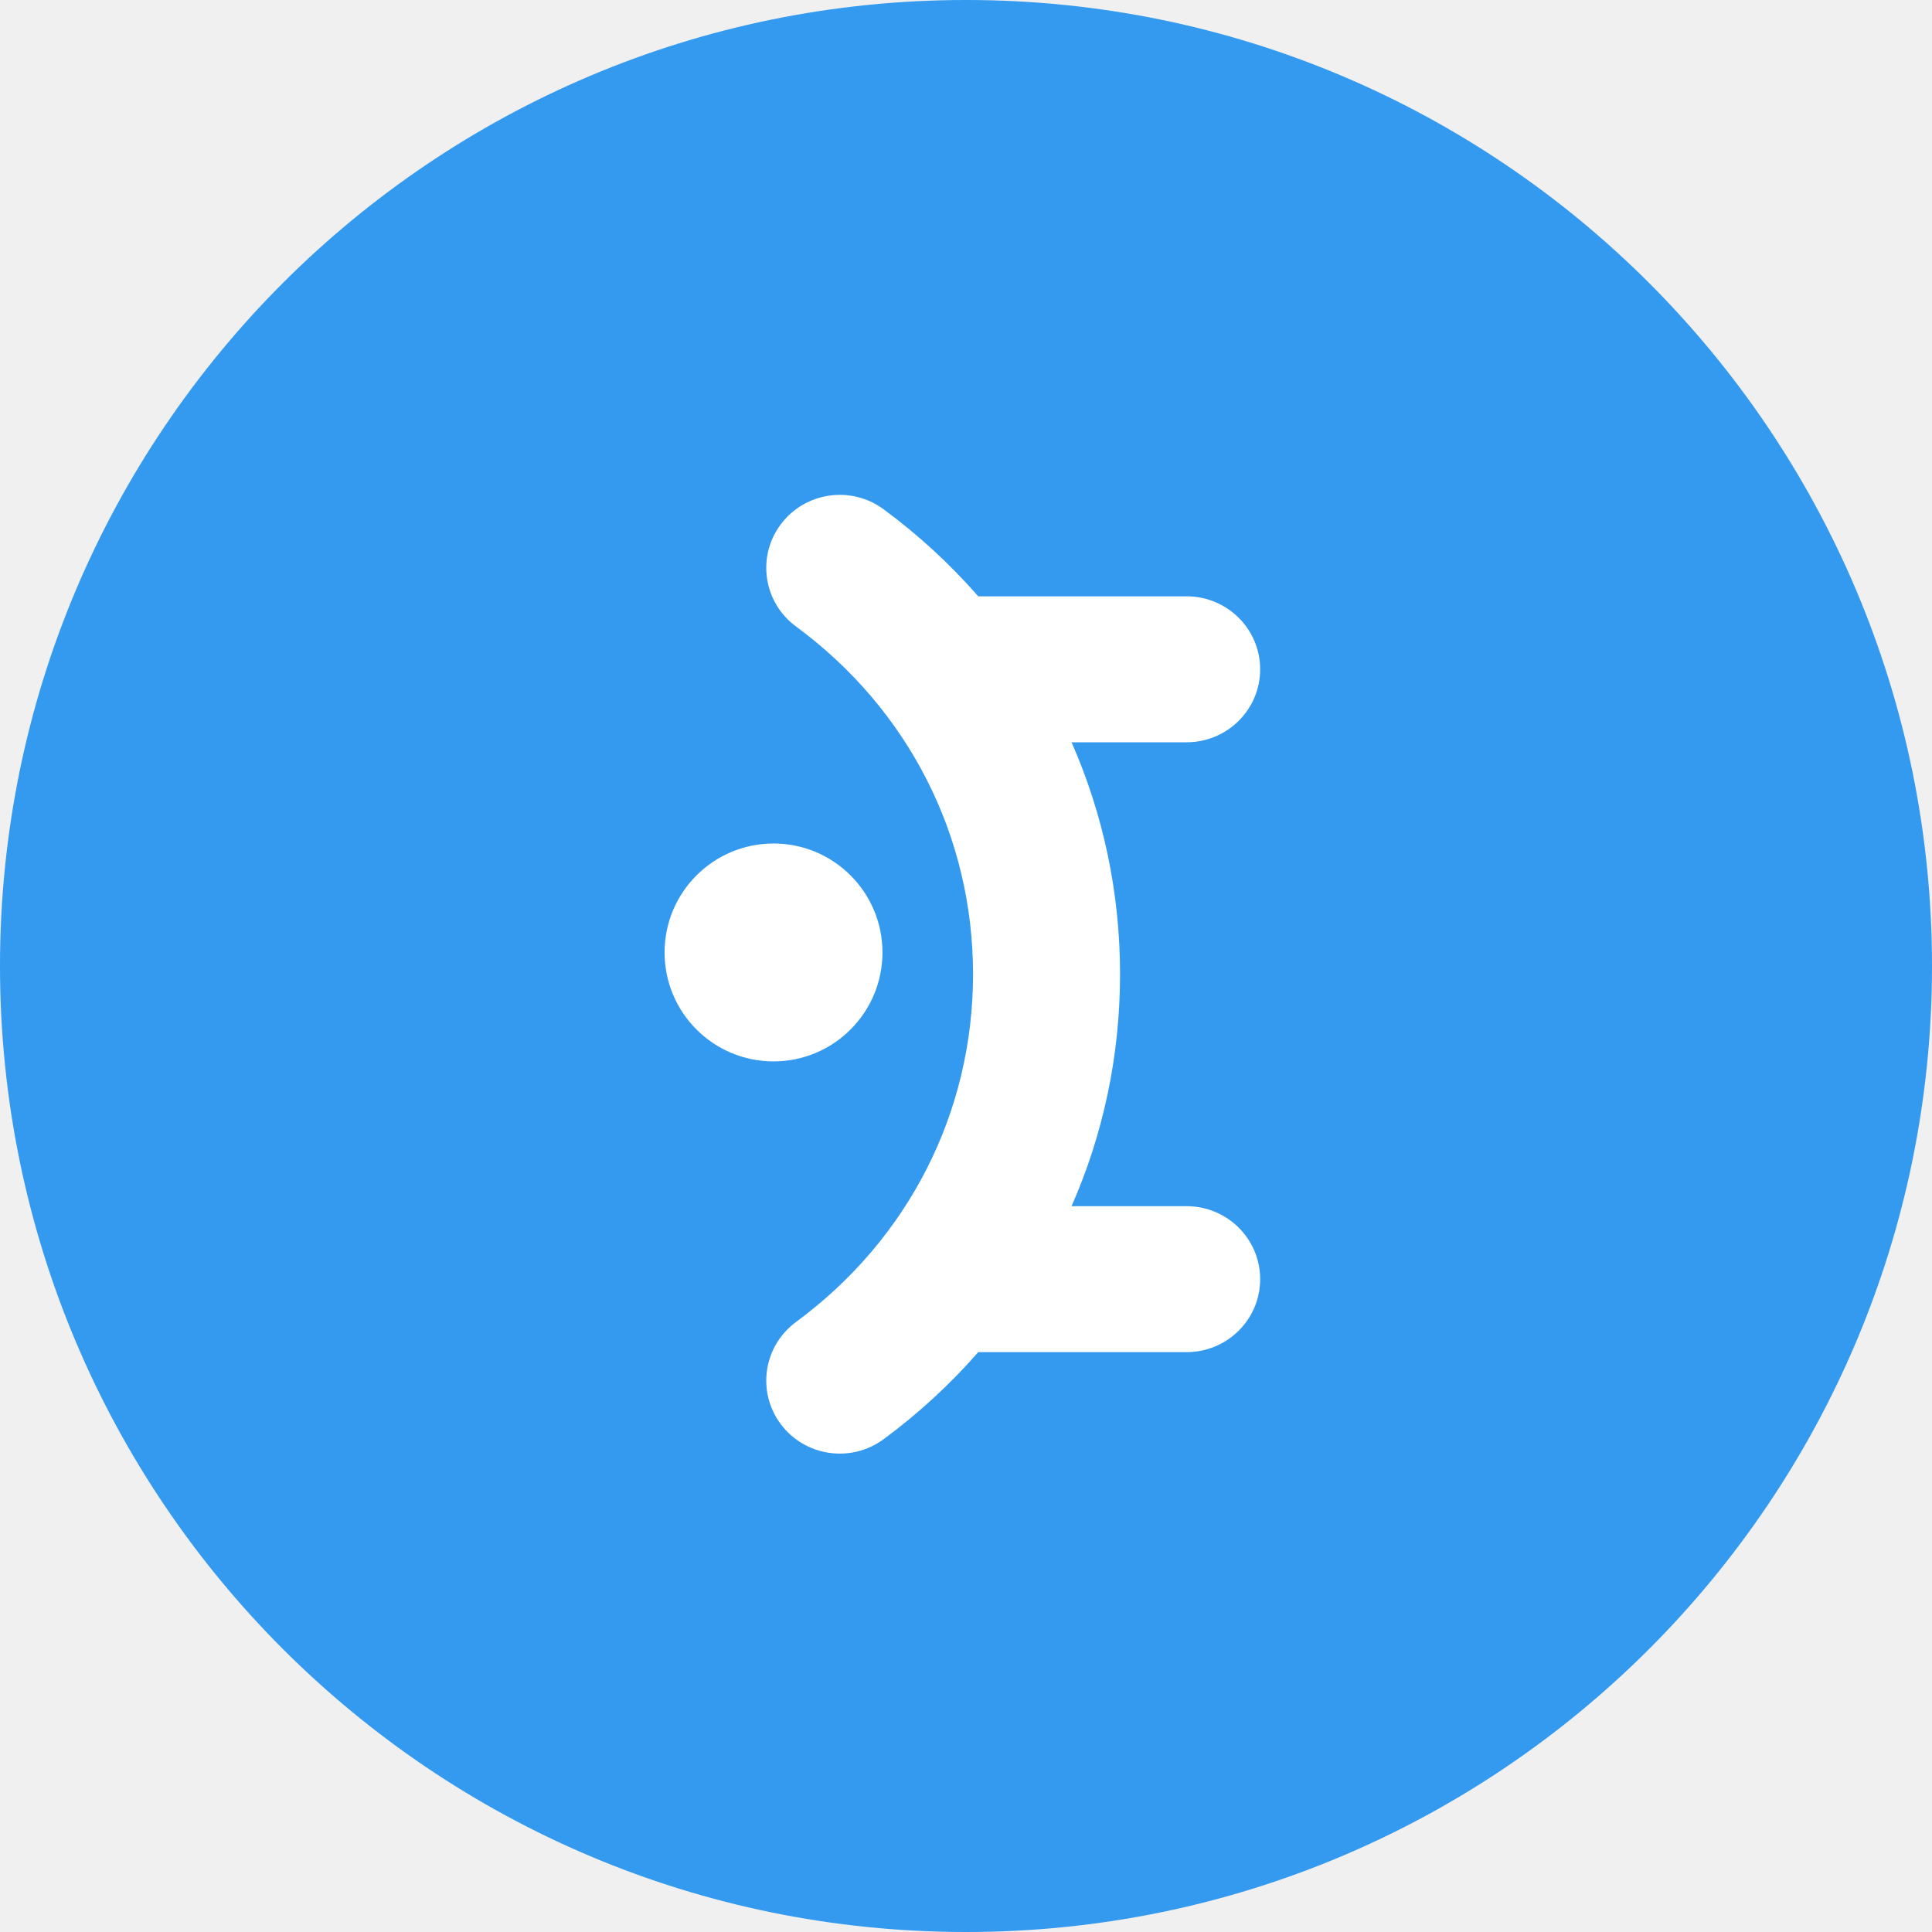
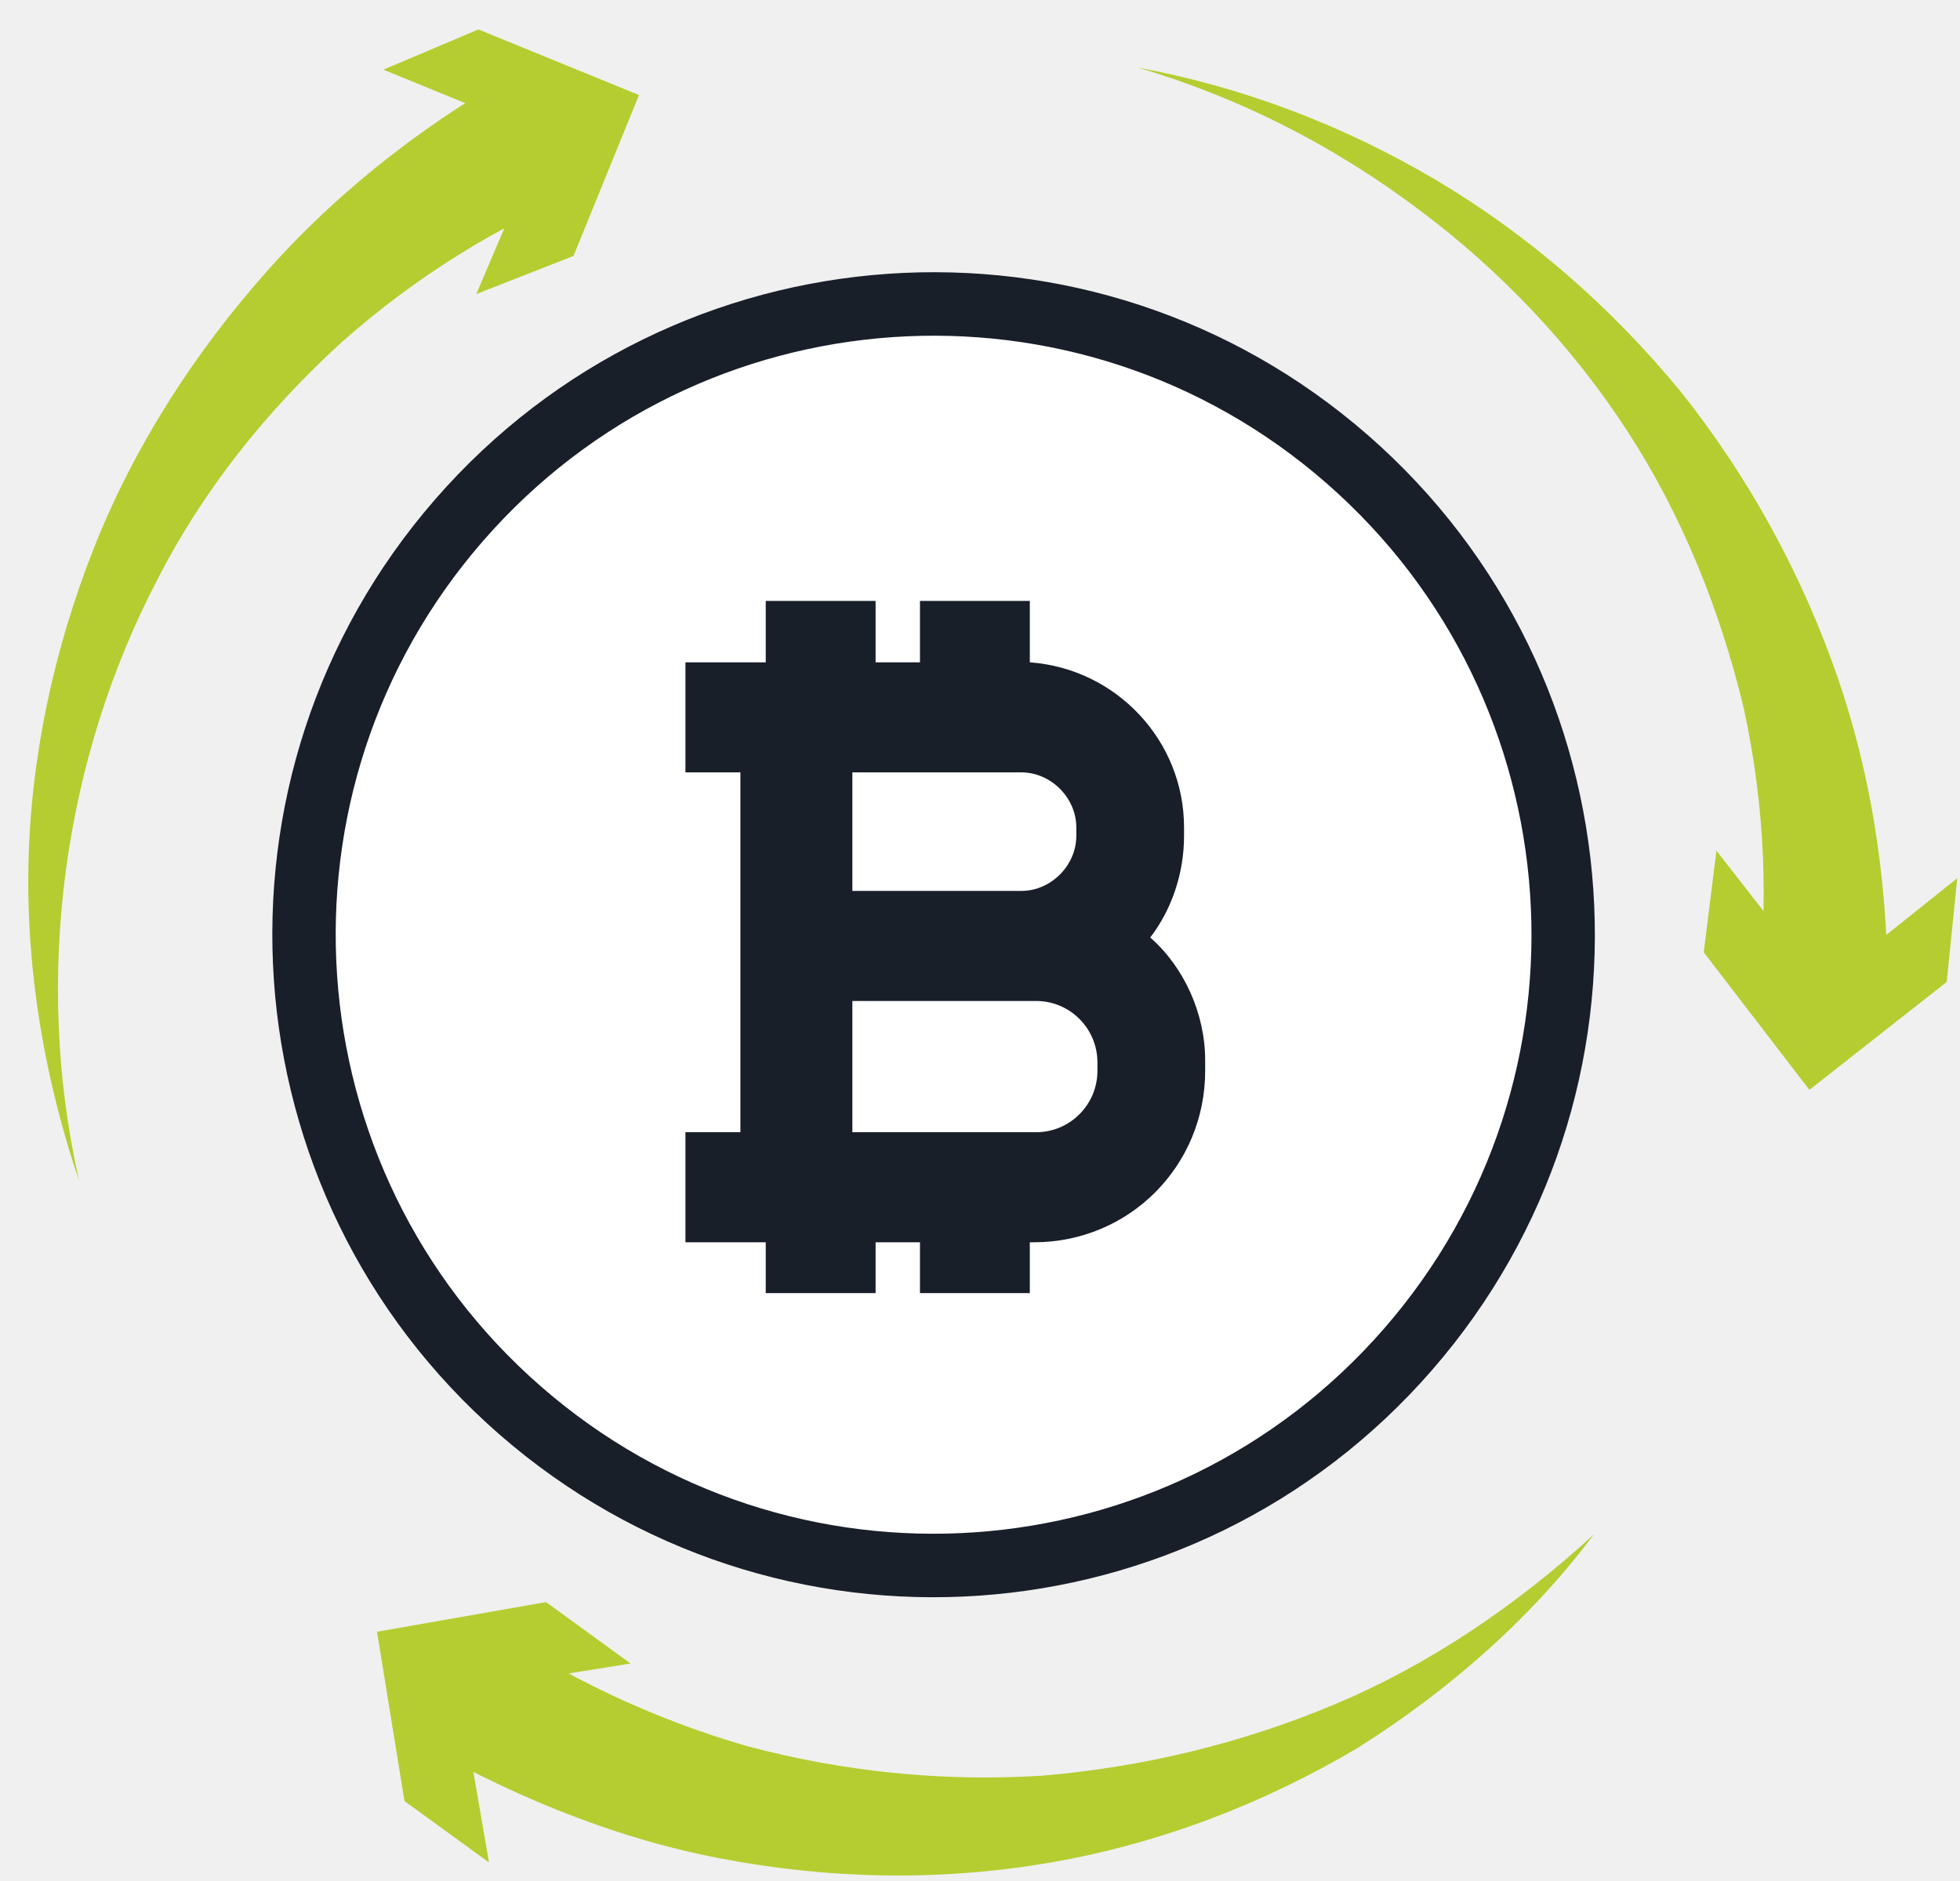
- <svg xmlns="http://www.w3.org/2000/svg" viewBox="0 0 500 500">
-   <g fill="none" fill-rule="evenodd">
-     <rect width="500" height="500" fill="#339AF0" rx="250" />
-     <g fill="#FFF">
-       <path fill-rule="nonzero" d="M202.055 135.706c-6.26 8.373-4.494 20.208 3.944 26.42 29.122 21.45 45.824 54.253 45.824 90.005 0 35.752-16.702 68.559-45.824 90.005-8.436 6.215-10.206 18.043-3.944 26.42 6.26 8.378 18.173 10.13 26.611 3.916a153.835 153.835 0 0024.509-22.54h53.93c10.506 0 19.023-8.455 19.023-18.885 0-10.43-8.517-18.886-19.023-18.886h-29.79c8.196-18.594 12.553-38.923 12.553-60.03s-4.357-41.436-12.552-60.03h29.79c10.505 0 19.022-8.455 19.022-18.885 0-10.43-8.517-18.886-19.023-18.886h-53.93a153.835 153.835 0 00-24.509-22.54c-8.438-6.215-20.351-4.46-26.61 3.916z" />
-       <path d="M171.992 246.492c0-15.572 12.624-28.195 28.196-28.195 15.572 0 28.195 12.623 28.195 28.195 0 15.572-12.623 28.196-28.195 28.196-15.572 0-28.196-12.624-28.196-28.196z" />
-     </g>
-   </g>
+ <svg xmlns="http://www.w3.org/2000/svg" width="295" height="283" viewBox="0 0 295 283" fill="none">
+   <path d="M215.548 206.178C251.661 164.665 247.343 101.683 205.904 65.506C164.464 29.328 101.596 33.653 65.483 75.167C29.37 116.681 33.687 179.662 75.127 215.84C116.566 252.017 179.435 247.692 215.548 206.178Z" fill="#191F29" />
+   <path d="M208.356 199.9C241.008 162.365 237.104 105.42 199.637 72.71C162.169 40 105.326 43.911 72.674 81.445C40.023 118.98 43.926 175.925 81.394 208.635C118.862 241.345 175.705 237.434 208.356 199.9Z" fill="white" />
+   <path d="M173.124 141.087C176.304 136.946 178.211 131.53 178.211 125.797V124.522C178.211 111.462 168.036 100.632 154.999 99.676V90.438H138.465V99.676H131.787V90.438H115.252V99.676H111.437H103.169V116.24H111.437V134.079V150.643V170.393H103.169V186.957H111.437H115.252V194.602H131.787V186.957H138.465V194.602H154.999V186.957H155.635C169.944 186.957 181.391 175.489 181.391 161.155V159.562C181.391 152.554 178.211 145.546 173.124 141.087ZM128.289 116.24H131.787H153.727C158.179 116.24 161.995 120.063 161.995 124.522V125.797C161.995 130.256 158.179 134.079 153.727 134.079H128.289V116.24ZM165.174 161.155C165.174 166.252 161.041 170.393 155.953 170.393H131.787H128.289V150.643H153.727H155.953C161.041 150.643 165.174 154.784 165.174 159.881V161.155Z" fill="#191F29" />
+   <path d="M11.911 177.719C6.823 162.748 3.961 146.502 4.279 130.256C4.597 114.011 8.095 97.765 14.136 82.475C20.178 67.185 29.399 52.85 40.528 40.427C51.657 28.004 65.33 17.492 80.275 9.528L88.861 28.322C75.188 33.737 62.469 41.701 51.34 51.576C40.21 61.769 30.671 73.555 23.676 87.253C9.685 114.011 4.915 146.821 11.911 177.719Z" fill="#B5CD30" />
+   <path d="M71.69 44.249L81.865 20.359L57.699 10.484L72.008 4.431L96.174 14.306L86.317 38.516L71.69 44.249Z" fill="#B5CD30" />
+   <path d="M171.216 10.165C186.797 13.032 202.059 18.766 216.05 27.048C230.041 35.33 242.442 46.161 252.935 58.903C263.11 71.644 271.378 86.616 276.783 102.543C282.189 118.47 284.415 135.353 284.097 152.554L264.382 150.962C266.29 136.309 265.654 121.337 262.474 106.684C258.977 92.031 253.253 77.697 244.986 64.955C236.719 52.213 225.907 40.745 213.506 31.508C200.787 21.951 186.479 14.625 171.216 10.165Z" fill="#B5CD30" />
+   <path d="M258.341 128.026L274.239 148.413L294.59 132.168L293 147.776L272.332 164.022L256.433 143.317L258.341 128.026Z" fill="#B5CD30" />
+   <path d="M239.898 230.916C230.359 243.658 217.958 254.488 204.285 263.089C190.294 271.371 174.714 277.424 158.179 280.29C141.644 283.157 124.792 282.839 108.257 279.653C91.722 276.468 75.824 269.778 61.197 261.178L72.644 243.976C84.727 252.259 98.082 258.629 112.391 262.77C126.699 266.593 141.644 268.186 156.907 267.23C171.852 265.956 186.797 262.452 201.105 256.4C214.778 250.666 228.133 241.747 239.898 230.916Z" fill="#B5CD30" />
+   <path d="M94.902 250.347L69.146 254.488L73.598 280.29L60.879 271.053L56.745 245.569L82.183 241.11L94.902 250.347Z" fill="#B5CD30" />
</svg>
